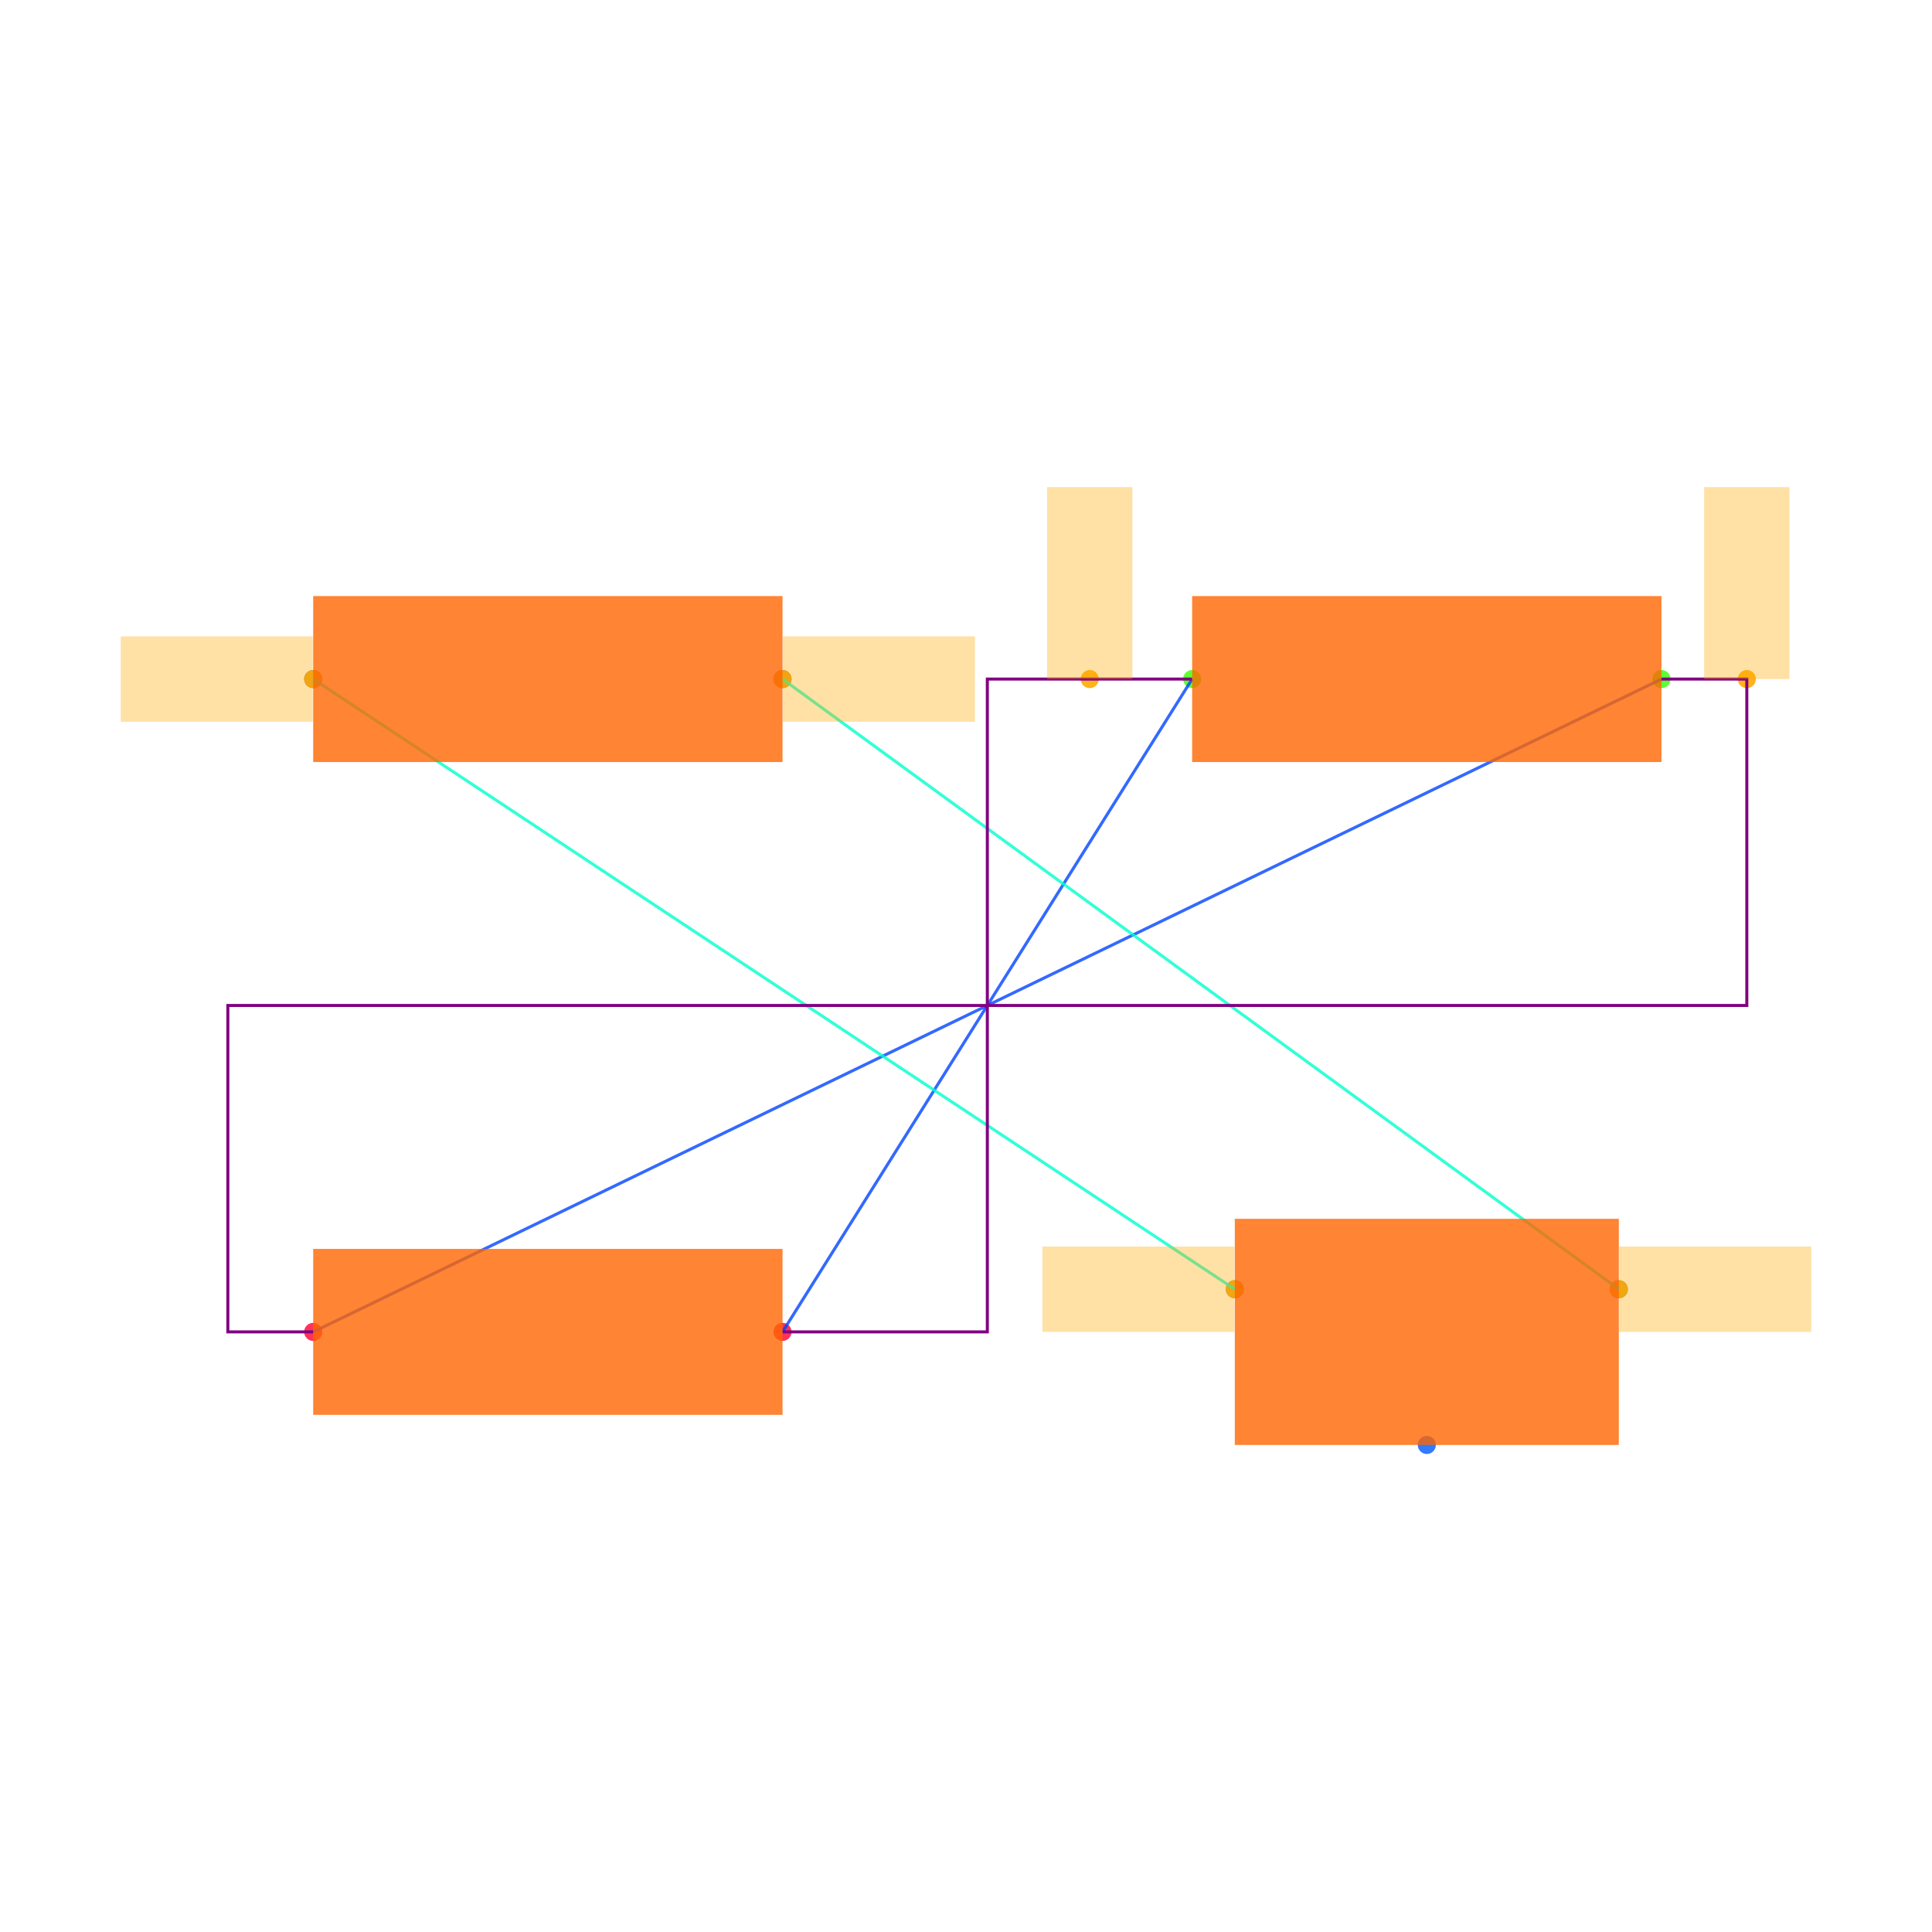
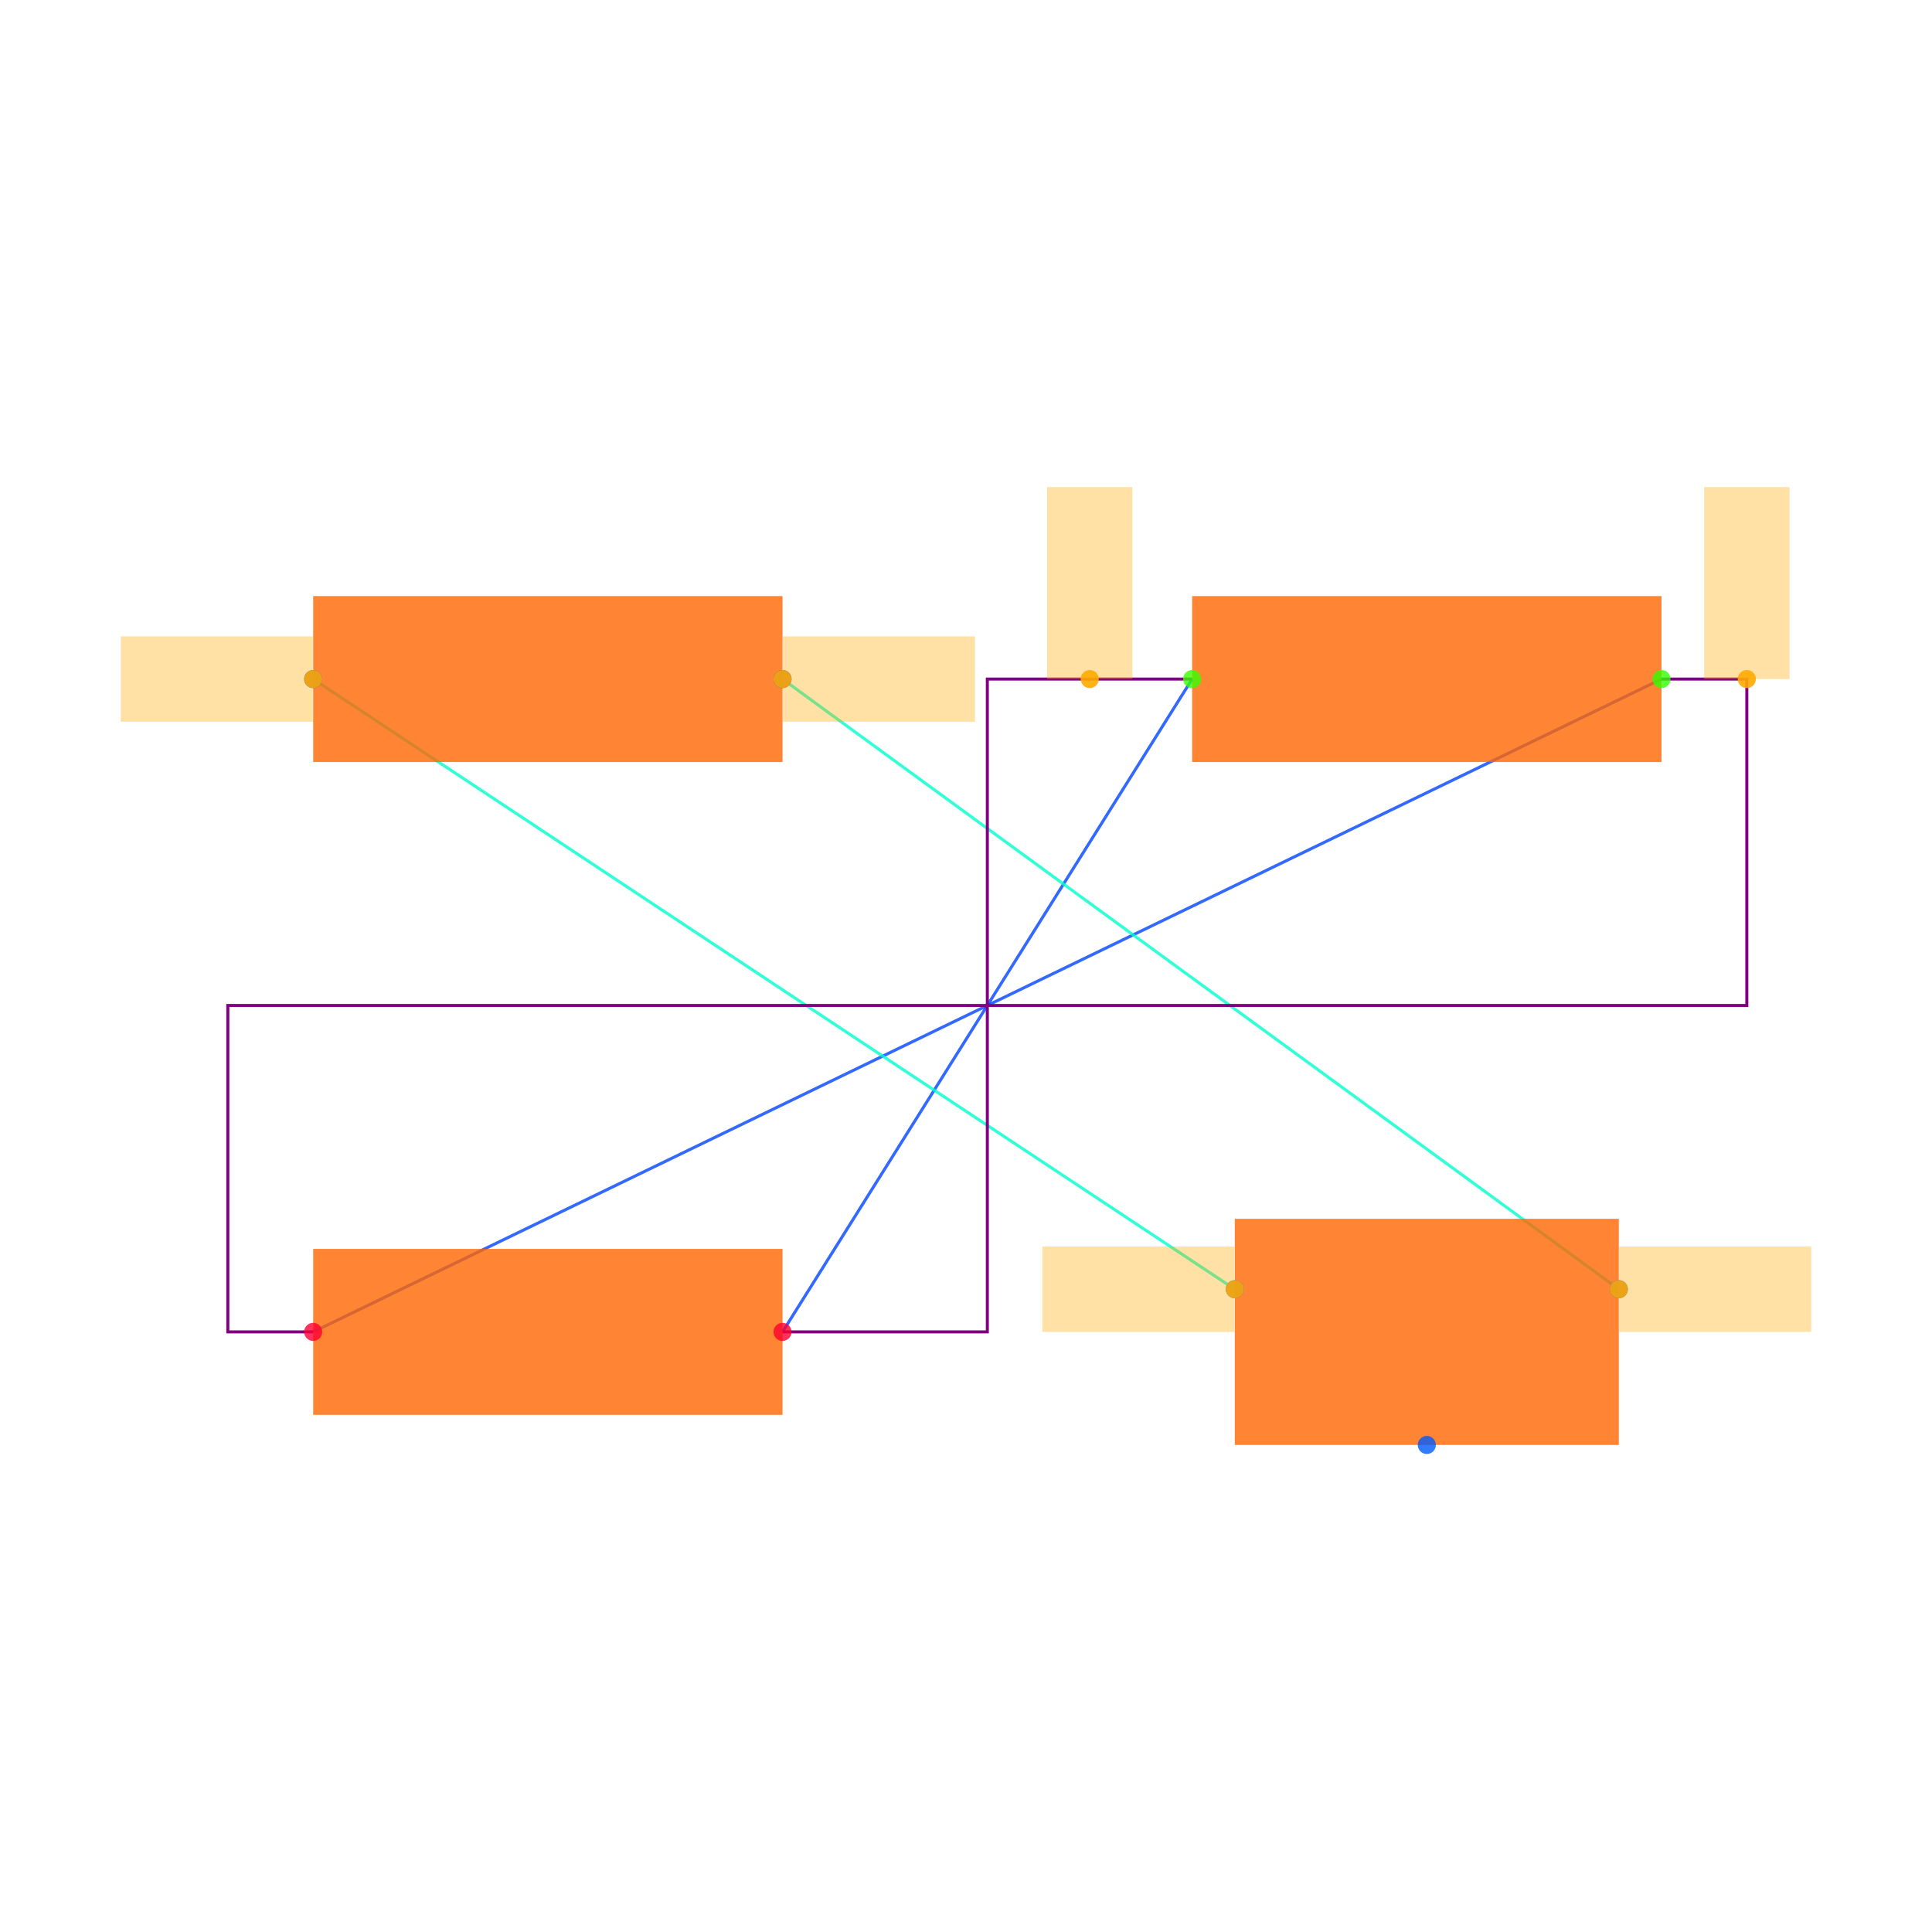
<svg xmlns="http://www.w3.org/2000/svg" width="640" height="640" viewBox="0 0 640 640">
  <rect width="100%" height="100%" fill="white" />
+   <g>
+     <polyline data-points="0.48,0.765 -0.48,-0.765" data-type="line" data-label="" points="394.912,224.947 259.223,441.201" fill="none" stroke="hsl(224, 100%, 50%, 0.8)" stroke-width="1px" />
+   </g>
+   <g>
+     <polyline data-points="1.58,0.765 -1.58,-0.765" data-type="line" data-label="" points="550.389,224.947 103.746,441.201" fill="none" stroke="hsl(224, 100%, 50%, 0.8)" stroke-width="1px" />
+   </g>
+   <g>
+     <polyline data-points="0.5800000000000001,-0.665 -1.58,0.765" data-type="line" data-label="" points="409.046,427.067 103.746,224.947" fill="none" stroke="hsl(168, 100%, 50%, 0.8)" stroke-width="1px" />
+   </g>
+   <g>
+     <polyline data-points="1.48,-0.665 -0.48,0.765" data-type="line" data-label="" points="536.254,427.067 259.223,224.947" fill="none" stroke="hsl(168, 100%, 50%, 0.8)" stroke-width="1px" />
+   </g>
+   <g>
+     <polyline data-points="0.48,0.765 0,0.765 0,-0.765 -0.48,-0.765" data-type="line" data-label="" points="394.912,224.947 327.067,224.947 327.067,441.201 259.223,441.201" fill="none" stroke="purple" stroke-width="1px" />
+   </g>
+   <g>
+     <polyline data-points="1.58,0.765 1.7800000000000002,0.765 1.7800000000000002,0 -1.78,0 -1.78,-0.765 -1.58,-0.765" data-type="line" data-label="" points="550.389,224.947 578.657,224.947 578.657,333.074 75.477,333.074 75.477,441.201 103.746,441.201" fill="none" stroke="purple" stroke-width="1px" />
+   </g>
+   <g>
+     <rect data-type="rect" data-label="schematic_component_0" data-x="-1.03" data-y="0.765" x="103.746" y="197.462" width="155.477" height="54.97" fill="hsl(24, 100%, 50%, 0.8)" stroke="black" stroke-width="0.007" />
+   </g>
+   <g>
+     <rect data-type="rect" data-label="schematic_component_1" data-x="1.03" data-y="0.765" x="394.912" y="197.462" width="155.477" height="54.97" fill="hsl(24, 100%, 50%, 0.8)" stroke="black" stroke-width="0.007" />
+   </g>
+   <g>
+     <rect data-type="rect" data-label="schematic_component_2" data-x="-1.03" data-y="-0.765" x="103.746" y="413.717" width="155.477" height="54.97" fill="hsl(24, 100%, 50%, 0.8)" stroke="black" stroke-width="0.007" />
+   </g>
+   <g>
+     <rect data-type="rect" data-label="schematic_component_3" data-x="1.03" data-y="-0.765" x="409.046" y="403.746" width="127.208" height="74.912" fill="hsl(24, 100%, 50%, 0.8)" stroke="black" stroke-width="0.007" />
+   </g>
+   <g>
+     <rect data-type="rect" data-label="netId: .J1 &gt; .pin1 to .R1 &gt; .pin1 globalConnNetId: connectivity_net2" data-x="0.3540000000000001" data-y="-0.665" x="345.3" y="412.933" width="63.604" height="28.269" fill="hsl(40, 100%, 50%, 0.35)" stroke="black" stroke-width="0.007" />
+   </g>
+   <g>
+     <rect data-type="rect" data-label="netId: .J1 &gt; .pin1 to .R1 &gt; .pin1 globalConnNetId: connectivity_net2" data-x="-1.806" data-y="0.765" x="40" y="210.813" width="63.604" height="28.269" fill="hsl(40, 100%, 50%, 0.35)" stroke="black" stroke-width="0.007" />
+   </g>
+   <g>
+     <rect data-type="rect" data-label="netId: .J1 &gt; .pin3 to .R1 &gt; .pin2 globalConnNetId: connectivity_net3" data-x="1.706" data-y="-0.665" x="536.396" y="412.933" width="63.604" height="28.269" fill="hsl(40, 100%, 50%, 0.35)" stroke="black" stroke-width="0.007" />
+   </g>
+   <g>
+     <rect data-type="rect" data-label="netId: .J1 &gt; .pin3 to .R1 &gt; .pin2 globalConnNetId: connectivity_net3" data-x="-0.254" data-y="0.765" x="259.364" y="210.813" width="63.604" height="28.269" fill="hsl(40, 100%, 50%, 0.35)" stroke="black" stroke-width="0.007" />
+   </g>
+   <g>
+     <rect data-type="rect" data-label="netId: .R2 &gt; .pin1 to .R3 &gt; .pin2 globalConnNetId: connectivity_net0" data-x="0.24" data-y="0.99" x="346.855" y="161.343" width="28.269" height="63.604" fill="hsl(40, 100%, 50%, 0.35)" stroke="black" stroke-width="0.007" />
+   </g>
+   <g>
+     <rect data-type="rect" data-label="netId: .R2 &gt; .pin2 to .R3 &gt; .pin1 globalConnNetId: connectivity_net1" data-x="1.7800000000000002" data-y="0.99" x="564.523" y="161.343" width="28.269" height="63.604" fill="hsl(40, 100%, 50%, 0.35)" stroke="black" stroke-width="0.007" />
+   </g>
  <g>
    <circle data-type="point" data-label="R1.1 x-" data-x="-1.58" data-y="0.765" cx="103.746" cy="224.947" r="3" fill="hsl(226, 100%, 50%, 0.8)" />
  </g>
  <g>
    <circle data-type="point" data-label="R1.2 x+" data-x="-0.48" data-y="0.765" cx="259.223" cy="224.947" r="3" fill="hsl(227, 100%, 50%, 0.8)" />
  </g>
  <g>
    <circle data-type="point" data-label="R2.1 x-" data-x="0.48" data-y="0.765" cx="394.912" cy="224.947" r="3" fill="hsl(107, 100%, 50%, 0.8)" />
  </g>
  <g>
    <circle data-type="point" data-label="R2.2 x+" data-x="1.58" data-y="0.765" cx="550.389" cy="224.947" r="3" fill="hsl(108, 100%, 50%, 0.8)" />
  </g>
  <g>
    <circle data-type="point" data-label="R3.1 x-" data-x="-1.58" data-y="-0.765" cx="103.746" cy="441.201" r="3" fill="hsl(348, 100%, 50%, 0.8)" />
  </g>
  <g>
    <circle data-type="point" data-label="R3.2 x+" data-x="-0.48" data-y="-0.765" cx="259.223" cy="441.201" r="3" fill="hsl(349, 100%, 50%, 0.8)" />
  </g>
  <g>
    <circle data-type="point" data-label="J1.1 x-" data-x="0.5800000000000001" data-y="-0.665" cx="409.046" cy="427.067" r="3" fill="hsl(218, 100%, 50%, 0.8)" />
  </g>
  <g>
    <circle data-type="point" data-label="J1.2 y-" data-x="1.03" data-y="-1.03" cx="472.65" cy="478.657" r="3" fill="hsl(219, 100%, 50%, 0.8)" />
  </g>
  <g>
    <circle data-type="point" data-label="J1.3 x+" data-x="1.48" data-y="-0.665" cx="536.254" cy="427.067" r="3" fill="hsl(220, 100%, 50%, 0.8)" />
  </g>
  <g>
    <circle data-type="point" data-label="anchorPoint orientation: x-" data-x="0.5800000000000001" data-y="-0.665" cx="409.046" cy="427.067" r="3" fill="hsl(40, 100%, 50%, 0.9)" />
  </g>
  <g>
    <circle data-type="point" data-label="anchorPoint orientation: x-" data-x="-1.58" data-y="0.765" cx="103.746" cy="224.947" r="3" fill="hsl(40, 100%, 50%, 0.9)" />
  </g>
  <g>
    <circle data-type="point" data-label="anchorPoint orientation: x+" data-x="1.48" data-y="-0.665" cx="536.254" cy="427.067" r="3" fill="hsl(40, 100%, 50%, 0.9)" />
  </g>
  <g>
    <circle data-type="point" data-label="anchorPoint orientation: x+" data-x="-0.48" data-y="0.765" cx="259.223" cy="224.947" r="3" fill="hsl(40, 100%, 50%, 0.9)" />
  </g>
  <g>
    <circle data-type="point" data-label="anchorPoint orientation: y+" data-x="0.24" data-y="0.765" cx="360.989" cy="224.947" r="3" fill="hsl(40, 100%, 50%, 0.9)" />
  </g>
  <g>
    <circle data-type="point" data-label="anchorPoint orientation: y+" data-x="1.7800000000000002" data-y="0.765" cx="578.657" cy="224.947" r="3" fill="hsl(40, 100%, 50%, 0.9)" />
  </g>
-   <g>
-     <polyline data-points="0.48,0.765 -0.48,-0.765" data-type="line" data-label="" points="394.912,224.947 259.223,441.201" fill="none" stroke="hsl(224, 100%, 50%, 0.8)" stroke-width="1" />
-   </g>
-   <g>
-     <polyline data-points="1.58,0.765 -1.58,-0.765" data-type="line" data-label="" points="550.389,224.947 103.746,441.201" fill="none" stroke="hsl(224, 100%, 50%, 0.8)" stroke-width="1" />
-   </g>
-   <g>
-     <polyline data-points="0.5800000000000001,-0.665 -1.58,0.765" data-type="line" data-label="" points="409.046,427.067 103.746,224.947" fill="none" stroke="hsl(168, 100%, 50%, 0.8)" stroke-width="1" />
-   </g>
-   <g>
-     <polyline data-points="1.48,-0.665 -0.48,0.765" data-type="line" data-label="" points="536.254,427.067 259.223,224.947" fill="none" stroke="hsl(168, 100%, 50%, 0.8)" stroke-width="1" />
-   </g>
-   <g>
-     <polyline data-points="0.48,0.765 0,0.765 0,-0.765 -0.48,-0.765" data-type="line" data-label="" points="394.912,224.947 327.067,224.947 327.067,441.201 259.223,441.201" fill="none" stroke="purple" stroke-width="1" />
-   </g>
-   <g>
-     <polyline data-points="1.58,0.765 1.7800000000000002,0.765 1.7800000000000002,0 -1.78,0 -1.78,-0.765 -1.58,-0.765" data-type="line" data-label="" points="550.389,224.947 578.657,224.947 578.657,333.074 75.477,333.074 75.477,441.201 103.746,441.201" fill="none" stroke="purple" stroke-width="1" />
-   </g>
-   <g>
-     <rect data-type="rect" data-label="schematic_component_0" data-x="-1.03" data-y="0.765" x="103.746" y="197.462" width="155.477" height="54.97" fill="hsl(24, 100%, 50%, 0.8)" stroke="black" stroke-width="0.007" />
-   </g>
-   <g>
-     <rect data-type="rect" data-label="schematic_component_1" data-x="1.03" data-y="0.765" x="394.912" y="197.462" width="155.477" height="54.97" fill="hsl(24, 100%, 50%, 0.8)" stroke="black" stroke-width="0.007" />
-   </g>
-   <g>
-     <rect data-type="rect" data-label="schematic_component_2" data-x="-1.03" data-y="-0.765" x="103.746" y="413.717" width="155.477" height="54.97" fill="hsl(24, 100%, 50%, 0.8)" stroke="black" stroke-width="0.007" />
-   </g>
-   <g>
-     <rect data-type="rect" data-label="schematic_component_3" data-x="1.03" data-y="-0.765" x="409.046" y="403.746" width="127.208" height="74.912" fill="hsl(24, 100%, 50%, 0.8)" stroke="black" stroke-width="0.007" />
-   </g>
-   <g>
-     <rect data-type="rect" data-label="netId: .J1 &gt; .pin1 to .R1 &gt; .pin1 globalConnNetId: connectivity_net2" data-x="0.3540000000000001" data-y="-0.665" x="345.3" y="412.933" width="63.604" height="28.269" fill="hsl(40, 100%, 50%, 0.35)" stroke="black" stroke-width="0.007" />
-   </g>
-   <g>
-     <rect data-type="rect" data-label="netId: .J1 &gt; .pin1 to .R1 &gt; .pin1 globalConnNetId: connectivity_net2" data-x="-1.806" data-y="0.765" x="40" y="210.813" width="63.604" height="28.269" fill="hsl(40, 100%, 50%, 0.35)" stroke="black" stroke-width="0.007" />
-   </g>
-   <g>
-     <rect data-type="rect" data-label="netId: .J1 &gt; .pin3 to .R1 &gt; .pin2 globalConnNetId: connectivity_net3" data-x="1.706" data-y="-0.665" x="536.396" y="412.933" width="63.604" height="28.269" fill="hsl(40, 100%, 50%, 0.35)" stroke="black" stroke-width="0.007" />
-   </g>
-   <g>
-     <rect data-type="rect" data-label="netId: .J1 &gt; .pin3 to .R1 &gt; .pin2 globalConnNetId: connectivity_net3" data-x="-0.254" data-y="0.765" x="259.364" y="210.813" width="63.604" height="28.269" fill="hsl(40, 100%, 50%, 0.35)" stroke="black" stroke-width="0.007" />
-   </g>
-   <g>
-     <rect data-type="rect" data-label="netId: .R2 &gt; .pin1 to .R3 &gt; .pin2 globalConnNetId: connectivity_net0" data-x="0.24" data-y="0.99" x="346.855" y="161.343" width="28.269" height="63.604" fill="hsl(40, 100%, 50%, 0.35)" stroke="black" stroke-width="0.007" />
-   </g>
-   <g>
-     <rect data-type="rect" data-label="netId: .R2 &gt; .pin2 to .R3 &gt; .pin1 globalConnNetId: connectivity_net1" data-x="1.7800000000000002" data-y="0.99" x="564.523" y="161.343" width="28.269" height="63.604" fill="hsl(40, 100%, 50%, 0.35)" stroke="black" stroke-width="0.007" />
-   </g>
  <g id="crosshair" style="display: none">
    <line id="crosshair-h" y1="0" y2="640" stroke="#666" stroke-width="0.5" />
    <line id="crosshair-v" x1="0" x2="640" stroke="#666" stroke-width="0.5" />
    <text id="coordinates" font-family="monospace" font-size="12" fill="#666" />
  </g>
</svg>
